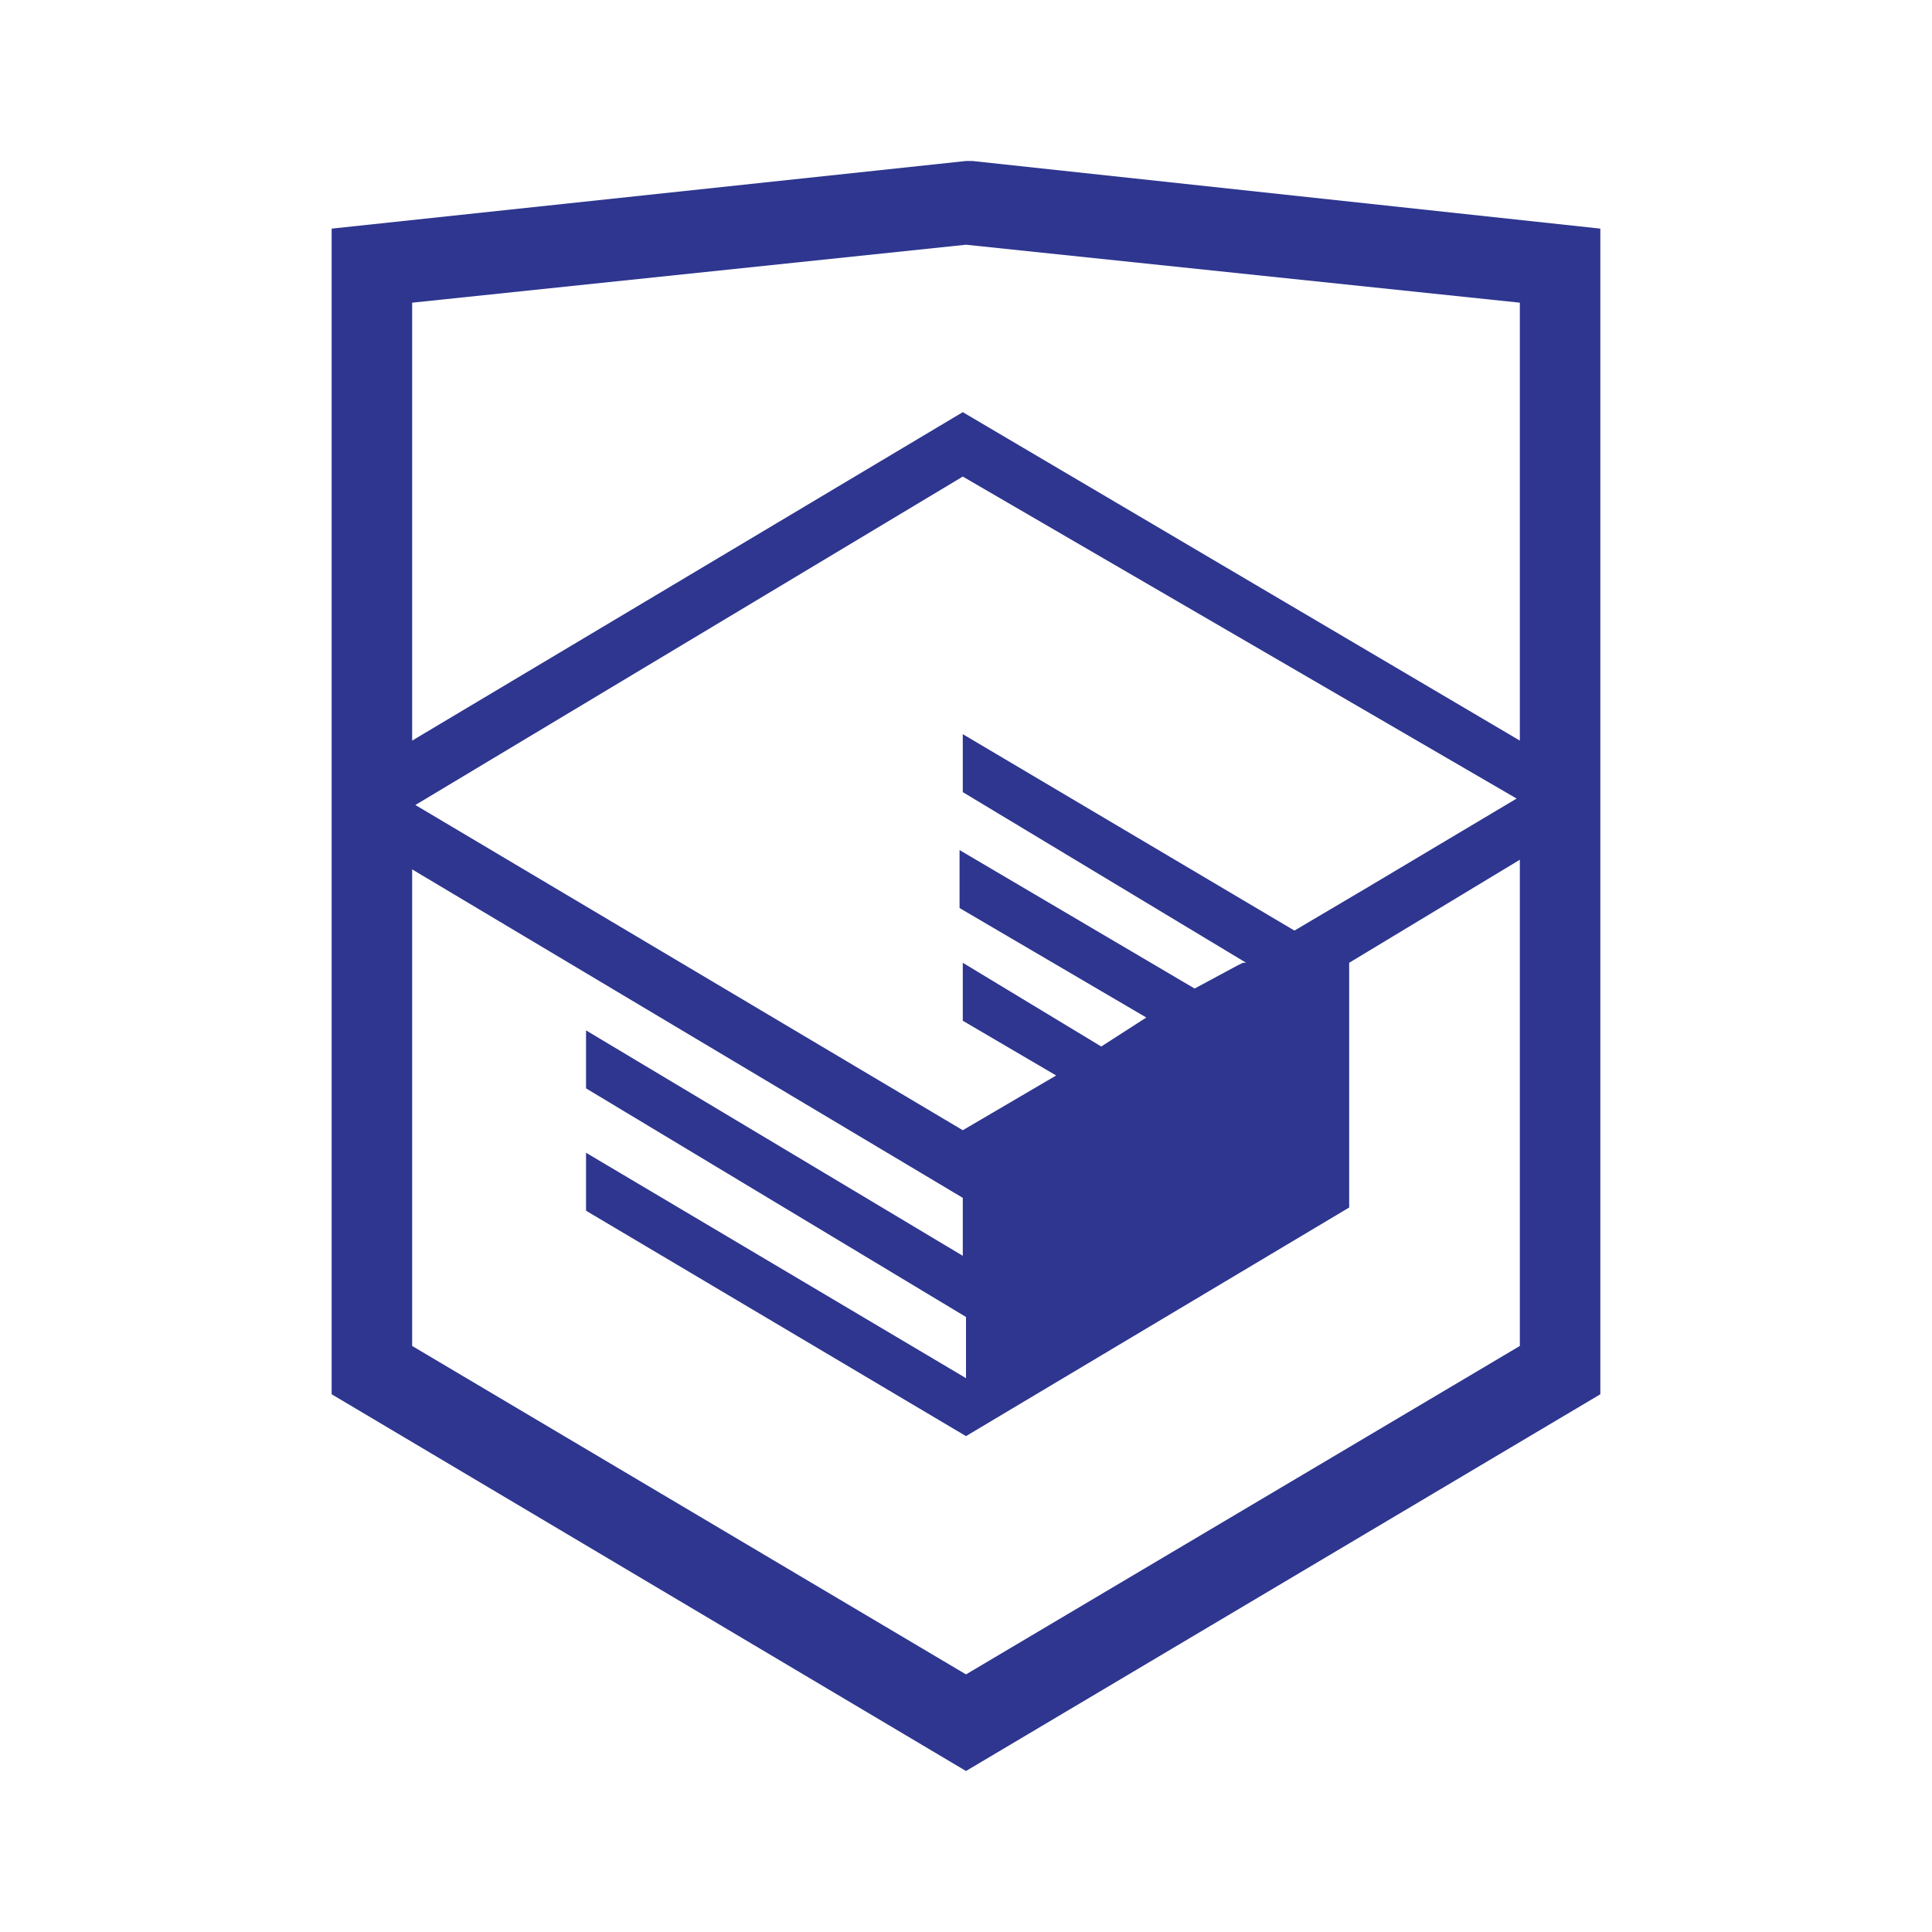
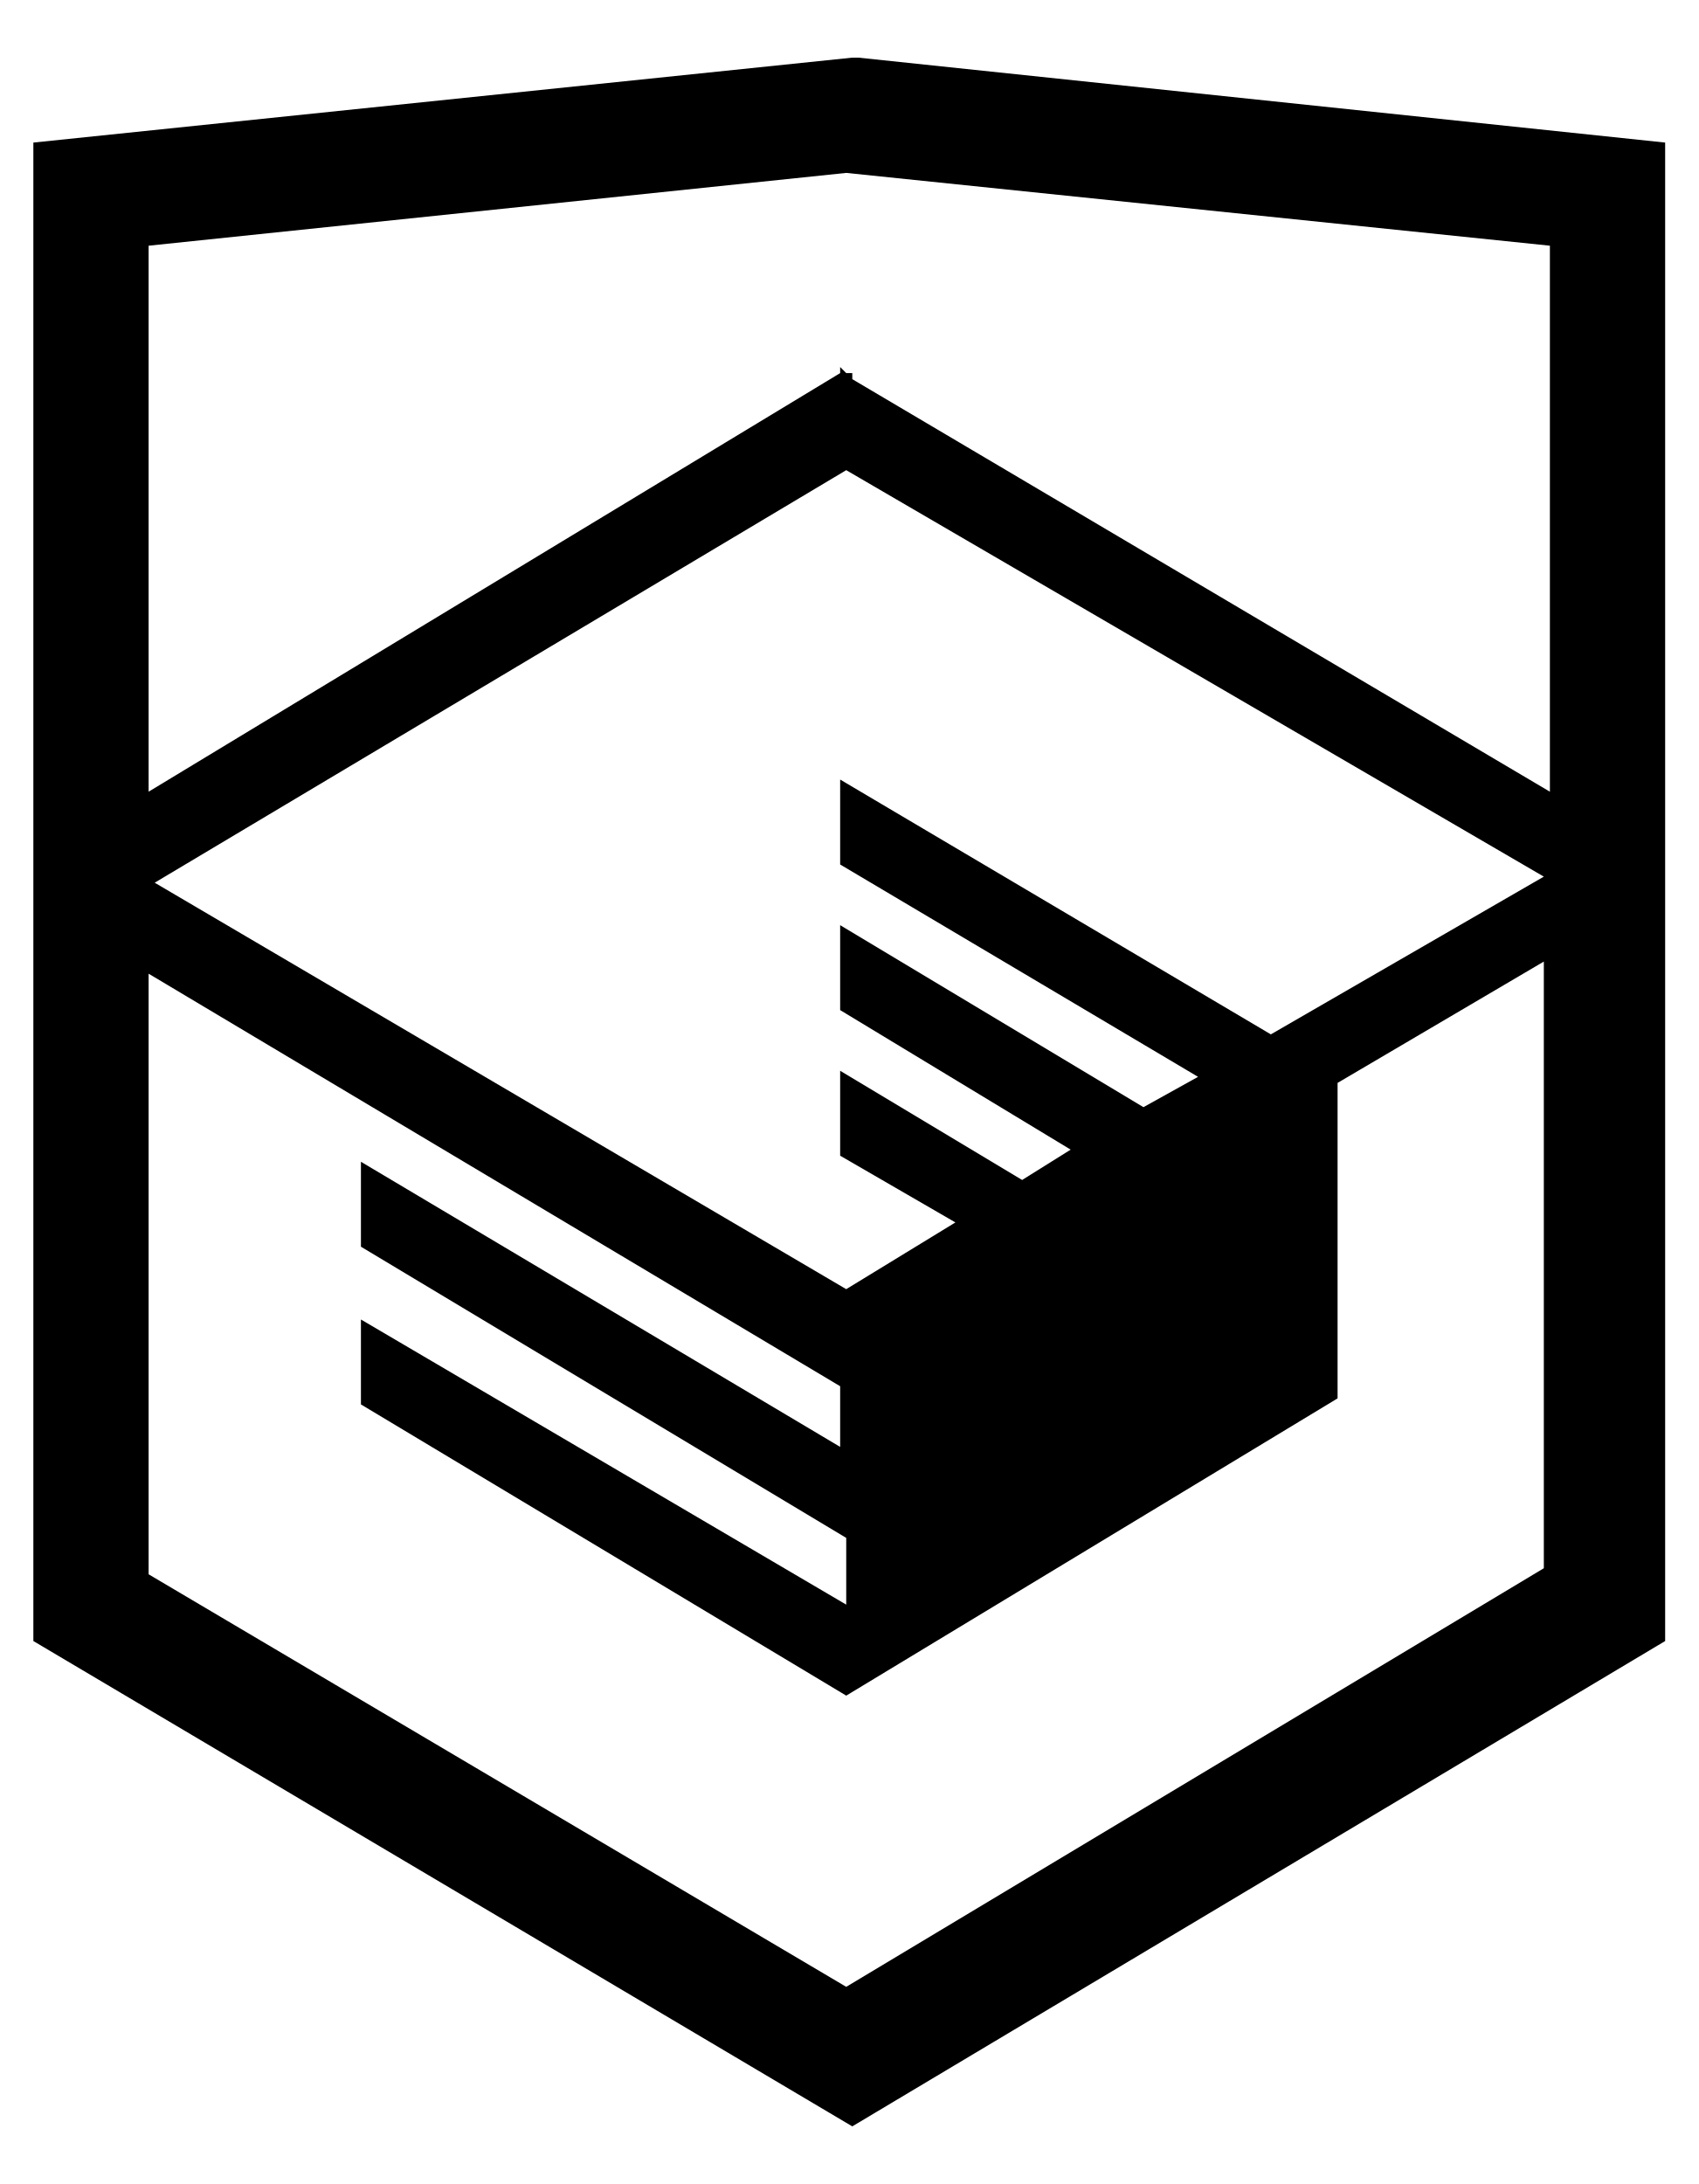
- <svg xmlns="http://www.w3.org/2000/svg" viewBox="0 0 60 60">
-   <path fill="#2E368F" d="M30.2 5h-.2l-19.7 2.1v36.2l19.7 11.7 19.7-11.7v-36.2l-19.5-2.1zm17 36.8l-17.2 10.2-17.2-10.2v-14.8l17.1 10.2v1.8l-11.7-7v1.8l11.8 7.1v1.9l-11.8-7v1.8l11.8 7 11.9-7.1v-7.6l5.3-3.2v15.1zm-.1-17l-4.7 2.8-2.2 1.3-10.3-6.1v1.8l8.8 5.3h-.1l-.2.1-1.3.7-7.3-4.3v1.8l5.8 3.4-1.4.9-4.3-2.6v1.8l2.9 1.7-2.9 1.7-17-10.1 17-10.2 17.2 10zm.1-1.8l-17.3-10.2-17.1 10.2v-13.6l17.2-1.8 17.2 1.8v13.6z" />
+ <svg xmlns="http://www.w3.org/2000/svg" width="28" height="36" viewBox="0 0 28 36" fill="none">
+   <path d="M14.15 0.95H14.05L0.55 2.35V27.05L14.05 35.05L27.45 27.05V2.35L14.15 0.95ZM25.55 13.05L14.05 6.25V6.15H13.95L13.85 6.05V6.15L2.45 13.05V4.05L13.95 2.85L25.55 4.05V13.05ZM13.95 7.75L25.45 14.45L20.95 17.05L13.85 12.85V14.25L19.75 17.75L18.85 18.25L13.85 15.25V16.65L17.65 18.95L16.85 19.45L13.85 17.65V19.05L15.75 20.15L13.95 21.25L2.55 14.55L13.95 7.75ZM2.45 16.05L13.85 22.85V23.85L5.95 19.15V20.55L13.95 25.35V26.45L5.95 21.75V23.15L13.95 27.95L22.05 23.05V17.85L25.45 15.85V25.85L13.95 32.75L2.45 25.95V16.05Z" fill="black" />
</svg>
